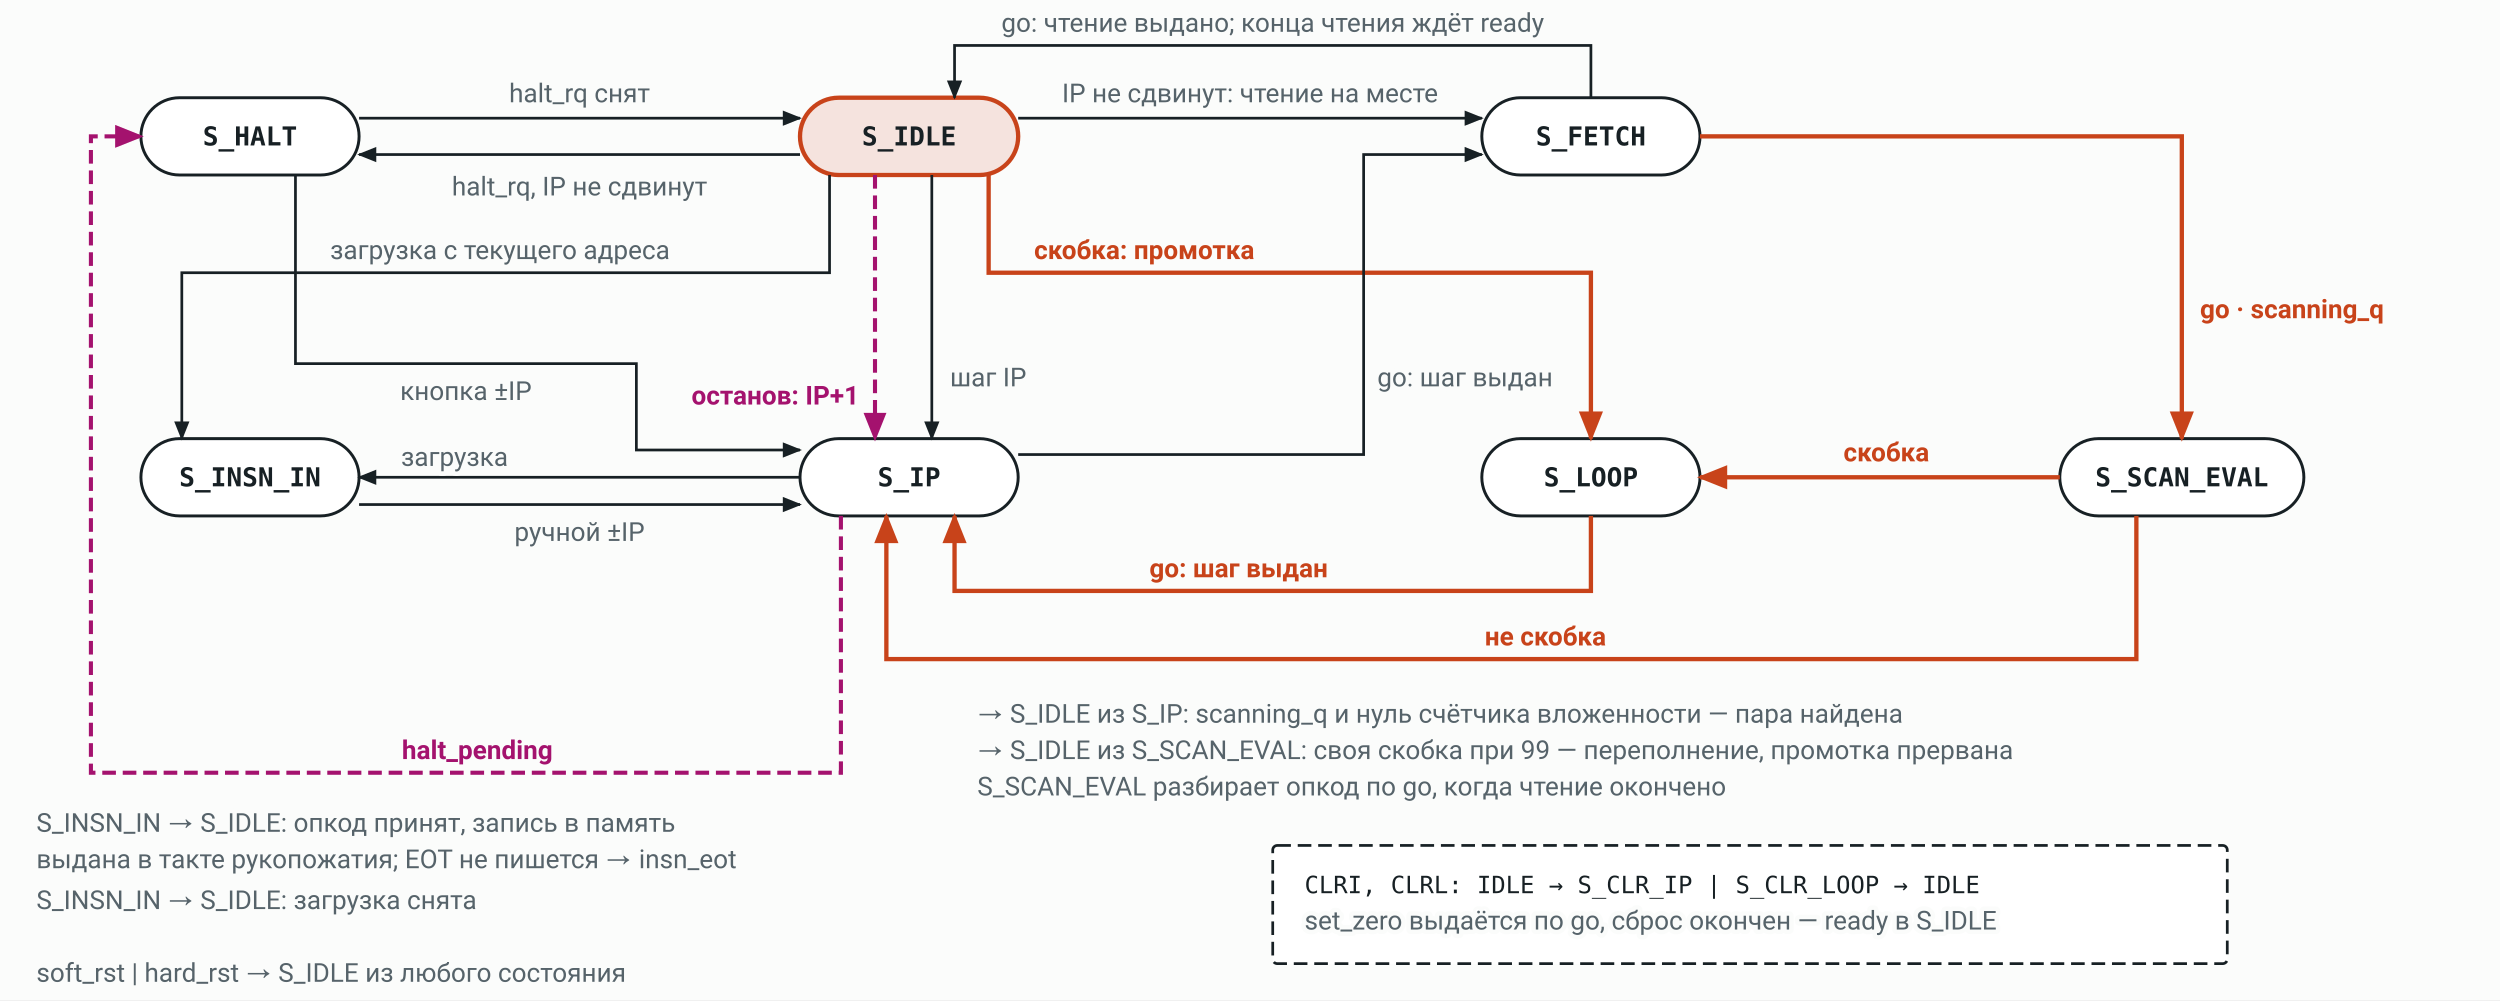
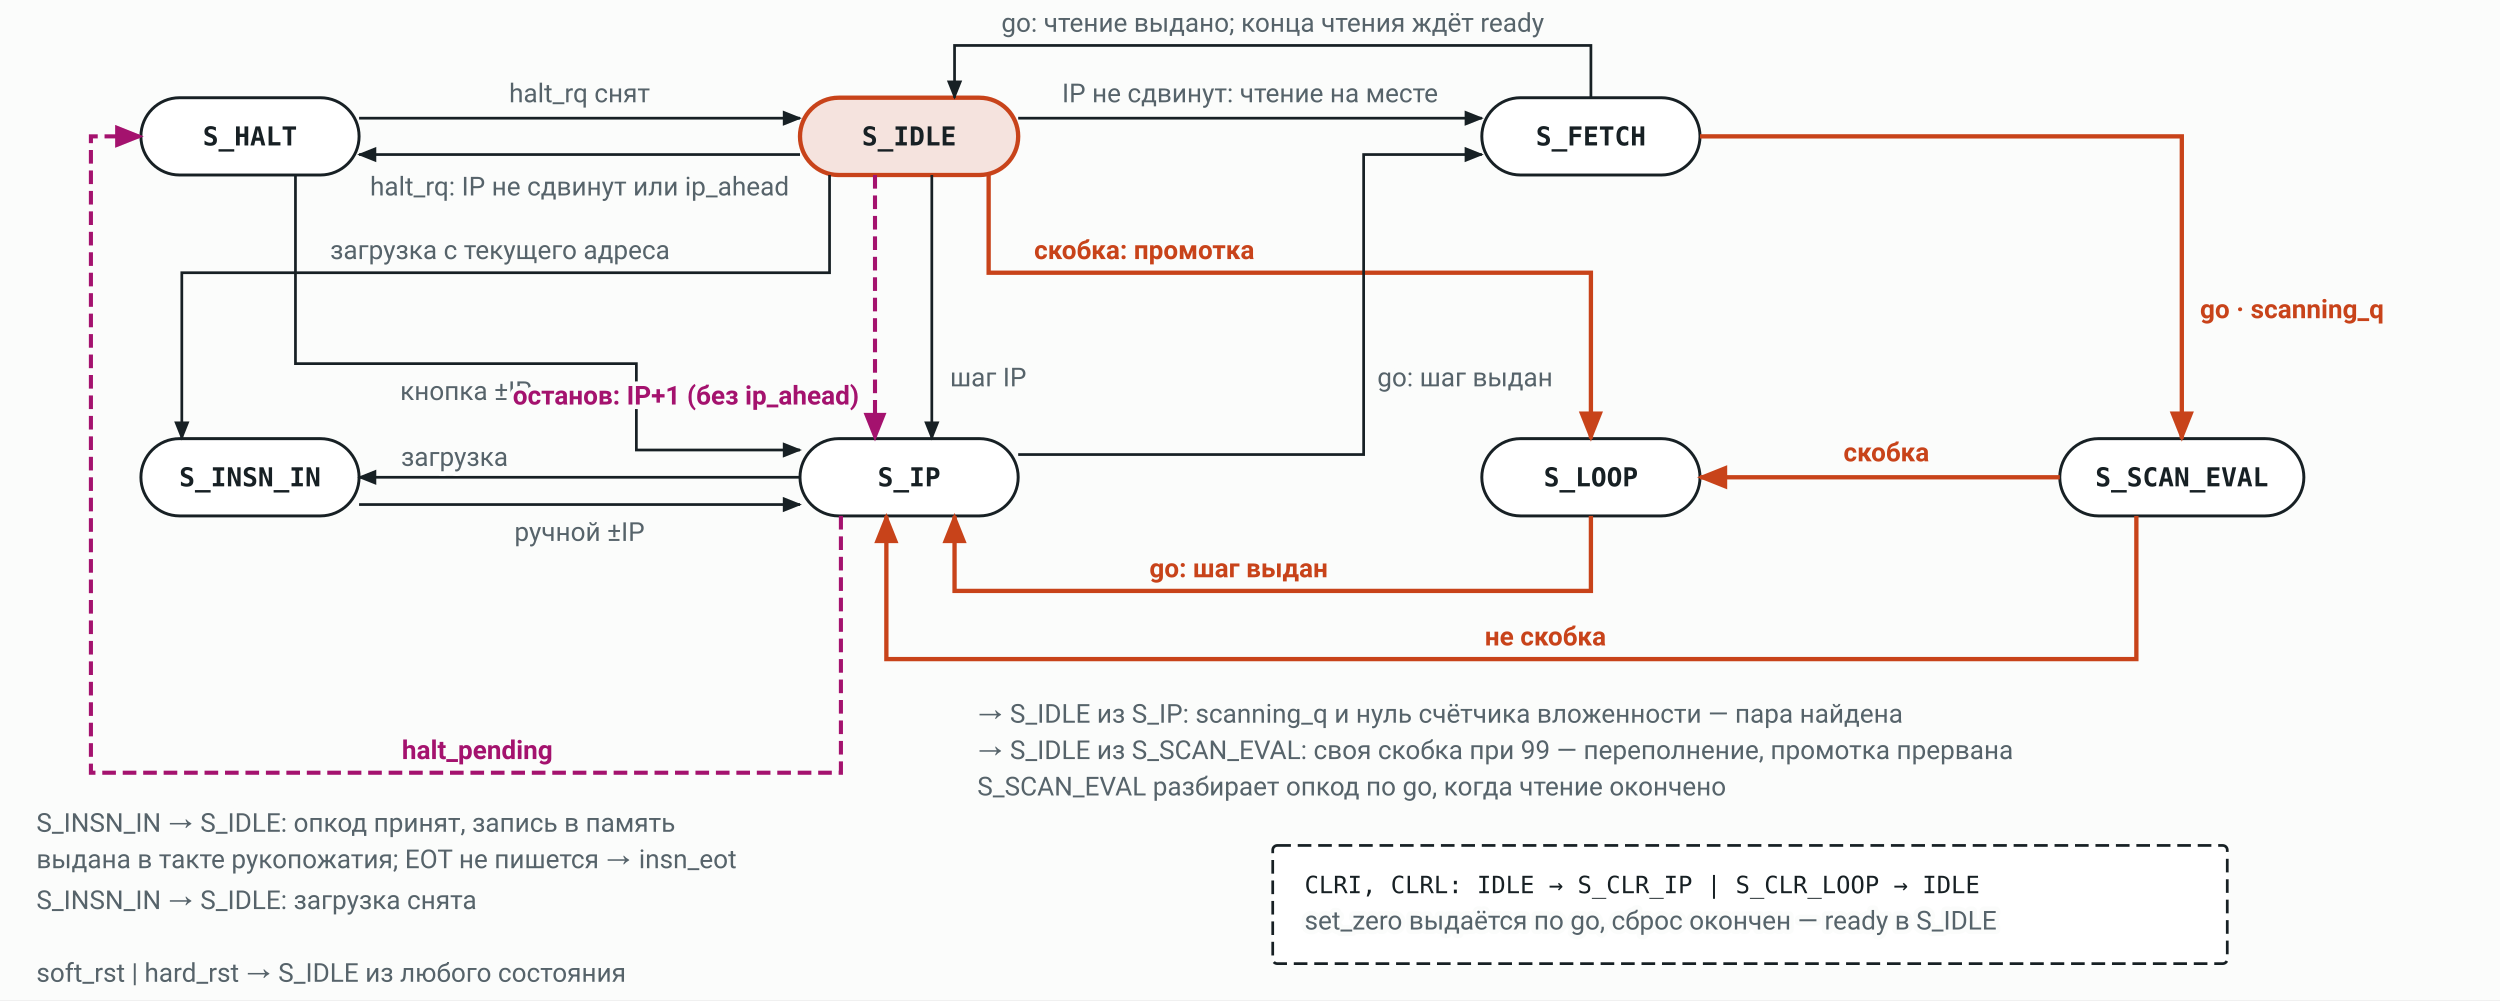
<svg xmlns="http://www.w3.org/2000/svg" viewBox="0 0 1100 440" width="1100" height="440" class="dg" role="img" aria-label="Автомат IpLine. Основной цикл: шаг IP, чтение опкода. Ветвь промотки: разбор скобки, шаг счётчика вложенности, снова шаг IP до парной скобки. Каждое состояние, выдающее операцию, ждёт go — готовности обоих счётчиков и памяти — и уходит в такте её приёма.">
  <style>
.dg { color: #172024; display: block; height: auto; color: #172024; }
.dg text { fill: currentColor; font-family: "PT Sans", "Segoe UI", Roboto, Helvetica, Arial, sans-serif; font-size: 11px; }
.dg .tt { font-family: "PT Sans Narrow", "Arial Narrow", "Roboto Condensed", Arial, sans-serif; font-weight: 700; font-size: 14px; letter-spacing: 0.02em; }
.dg .tm { font-family: "JetBrains Mono", "DejaVu Sans Mono", Consolas, "Liberation Mono", monospace; font-size: 10.5px; }
.dg .tl { fill: #56636a; font-size: 11.5px; }
.dg .tp { font-family: "JetBrains Mono", "DejaVu Sans Mono", Consolas, "Liberation Mono", monospace; font-size: 11px; }
.dg .tpi { font-family: "JetBrains Mono", "DejaVu Sans Mono", Consolas, "Liberation Mono", monospace; font-size: 10px; fill: #56636a; }
.dg .tn { fill: #56636a; font-size: 10.5px; }
.dg .tg { font-family: "JetBrains Mono", "DejaVu Sans Mono", Consolas, "Liberation Mono", monospace; font-size: 13px; font-weight: 700; }
.dg .ts { font-family: "JetBrains Mono", "DejaVu Sans Mono", Consolas, "Liberation Mono", monospace; font-size: 11.5px; font-weight: 600; }
.dg .tf { font-family: "PT Sans Narrow", "Arial Narrow", "Roboto Condensed", Arial, sans-serif; font-size: 13px; letter-spacing: 0.03em; fill: #56636a; }
.dg .tk { font-family: "PT Sans Narrow", "Arial Narrow", "Roboto Condensed", Arial, sans-serif; font-weight: 700; font-size: 14px; }
.dg .ti { font-family: "JetBrains Mono", "DejaVu Sans Mono", Consolas, "Liberation Mono", monospace; font-size: 8.5px; fill: #56636a; }
.dg .tnum { font-family: "JetBrains Mono", "DejaVu Sans Mono", Consolas, "Liberation Mono", monospace; font-size: 11px; font-weight: 700; fill: #c8431a; }
.dg .tacc { fill: #c8431a; font-weight: 700; font-size: 11.5px; }
.dg .blk { fill: #ffffff; stroke: currentColor; stroke-width: 1.2; }
.dg .blk-opt { fill: #ffffff; stroke: currentColor; stroke-width: 1.2; stroke-dasharray: 6 3; }
.dg .blk-acc { fill: rgba(200, 67, 26, 0.13); stroke: #c8431a; stroke-width: 1.6; }
.dg .frame { fill: none; stroke: #56636a; stroke-width: 1; stroke-dasharray: 2 4; }
.dg .w { fill: none; stroke: currentColor; stroke-width: 1.2; }
.dg .wd { fill: none; stroke: currentColor; stroke-width: 1.2; stroke-dasharray: 5 3; }
.dg .wacc { fill: none; stroke: #c8431a; stroke-width: 1.9; }
.dg .wbus { fill: none; stroke: currentColor; stroke-width: 3.2; }
.dg .wthin { fill: none; stroke: #56636a; stroke-width: 1; }
.dg .wv { fill: none; stroke: currentColor; stroke-width: 1.6; }
.dg .wvacc { fill: none; stroke: #c8431a; stroke-width: 2.1; }
.dg .grid { stroke: #c6cfcd; stroke-width: 1; }
.dg .ah { fill: currentColor; }
.dg .ahg { fill: #c8431a; }
.dg .ahw { fill: #a4126e; }
.dg .wwarn { fill: none; stroke: #a4126e; stroke-width: 1.8; stroke-dasharray: 6 3; }
.dg .twarn { fill: #a4126e; font-weight: 700; font-size: 11.5px; }
.dg .tl, .dg .tn, .dg .tacc, .dg .twarn { paint-order: stroke; stroke: #fbfcfb; stroke-width: 4px; stroke-linejoin: round; }
.dg .dot { fill: currentColor; }
.dg .dot-acc { fill: #c8431a; }
.dg .inv { fill: #ffffff; stroke: currentColor; stroke-width: 1.2; }
.dg .st { fill: #ffffff; stroke: currentColor; stroke-width: 1.3; }
.dg .st-acc { fill: rgba(200, 67, 26, 0.13); stroke: #c8431a; stroke-width: 1.9; }
.dg .st-dim { fill: #e3e9e8; stroke: #56636a; stroke-width: 1.1; stroke-dasharray: 4 3; }
.dg .anode { fill: #e3e9e8; stroke: #56636a; stroke-width: 1; }
.dg .kmain { fill: #ffffff; stroke: currentColor; stroke-width: 1.4; }
.dg .kga { fill: #ffffff; stroke: currentColor; stroke-width: 1.2; }
.dg .kgb { fill: #56636a; }
.dg .lit { fill: #c8431a; stroke: #c8431a; }
.dg .halo { fill: rgba(200, 67, 26, 0.13); }
.dg .tgt { fill: none; stroke: #c8431a; stroke-width: 1.3; stroke-dasharray: 3 3; }
.dg .seg { fill: #ffffff; stroke: currentColor; stroke-width: 1.1; }
.dg .seg-acc { fill: rgba(200, 67, 26, 0.13); stroke: #c8431a; stroke-width: 1.4; }
.dg .seg-off { fill: #e3e9e8; stroke: #56636a; stroke-width: 1; }
</style>
  <rect x="0" y="0" width="1100" height="440" fill="#fbfcfb" />
  <defs>
    <marker id="iplfsm-a" viewBox="0 0 10 10" refX="9" refY="5" markerWidth="7" markerHeight="7" orient="auto-start-reverse">
      <path d="M0,1 L10,5 L0,9 z" fill="#172024" stroke="none" stroke-width="0" class="ah" />
    </marker>
    <marker id="iplfsm-ag" viewBox="0 0 10 10" refX="9" refY="5" markerWidth="7" markerHeight="7" orient="auto-start-reverse">
      <path d="M0,1 L10,5 L0,9 z" fill="#c8431a" stroke="none" stroke-width="0" class="ahg" />
    </marker>
    <marker id="iplfsm-aw" viewBox="0 0 10 10" refX="9" refY="5" markerWidth="7" markerHeight="7" orient="auto-start-reverse">
      <path d="M0,1 L10,5 L0,9 z" fill="#a4126e" stroke="none" stroke-width="0" class="ahw" />
    </marker>
  </defs>
  <g transform="translate(0,0)">
    <rect x="62" y="43" width="96" height="34" rx="17" fill="#ffffff" stroke="#172024" stroke-width="1.3" class="st" />
    <text x="110" y="64" fill="#172024" font-size="11" font-family="sans-serif" class="ts" text-anchor="middle">S_HALT</text>
    <rect x="352" y="43" width="96" height="34" rx="17" fill="#f5ddd3" stroke="#c8431a" stroke-width="1.9" class="st-acc" />
    <text x="400" y="64" fill="#172024" font-size="11" font-family="sans-serif" class="ts" text-anchor="middle">S_IDLE</text>
    <rect x="652" y="43" width="96" height="34" rx="17" fill="#ffffff" stroke="#172024" stroke-width="1.3" class="st" />
    <text x="700" y="64" fill="#172024" font-size="11" font-family="sans-serif" class="ts" text-anchor="middle">S_FETCH</text>
    <rect x="62" y="193" width="96" height="34" rx="17" fill="#ffffff" stroke="#172024" stroke-width="1.3" class="st" />
    <text x="110" y="214" fill="#172024" font-size="11" font-family="sans-serif" class="ts" text-anchor="middle">S_INSN_IN</text>
    <rect x="352" y="193" width="96" height="34" rx="17" fill="#ffffff" stroke="#172024" stroke-width="1.3" class="st" />
    <text x="400" y="214" fill="#172024" font-size="11" font-family="sans-serif" class="ts" text-anchor="middle">S_IP</text>
    <rect x="652" y="193" width="96" height="34" rx="17" fill="#ffffff" stroke="#172024" stroke-width="1.3" class="st" />
    <text x="700" y="214" fill="#172024" font-size="11" font-family="sans-serif" class="ts" text-anchor="middle">S_LOOP</text>
    <rect x="906.3" y="193" width="107.4" height="34" rx="17" fill="#ffffff" stroke="#172024" stroke-width="1.3" class="st" />
    <text x="960" y="214" fill="#172024" font-size="11" font-family="sans-serif" class="ts" text-anchor="middle">S_SCAN_EVAL</text>
    <polyline points="158,52 352,52" fill="none" stroke="#172024" stroke-width="1.2" class="w" marker-end="url(#iplfsm-a)" />
    <text x="255" y="45" fill="#56636a" font-size="11" font-family="sans-serif" class="tl" text-anchor="middle">halt_rq снят</text>
    <polyline points="352,68 158,68" fill="none" stroke="#172024" stroke-width="1.2" class="w" marker-end="url(#iplfsm-a)" />
-     <text x="255" y="86" fill="#56636a" font-size="11" font-family="sans-serif" class="tl" text-anchor="middle">halt_rq, IP не сдвинут</text>
+     <text x="255" y="86" fill="#56636a" font-size="11" font-family="sans-serif" class="tl" text-anchor="middle">halt_rq: IP не сдвинут или ip_ahead</text>
    <polyline points="130,77 130,160 280,160 280,198 352,198" fill="none" stroke="#172024" stroke-width="1.2" class="w" marker-end="url(#iplfsm-a)" />
    <text x="205" y="176" fill="#56636a" font-size="11" font-family="sans-serif" class="tl" text-anchor="middle">кнопка ±IP</text>
    <polyline points="365,77 365,120 80,120 80,193" fill="none" stroke="#172024" stroke-width="1.2" class="w" marker-end="url(#iplfsm-a)" />
    <text x="220" y="114" fill="#56636a" font-size="11" font-family="sans-serif" class="tl" text-anchor="middle">загрузка с текущего адреса</text>
    <polyline points="385,77 385,193" fill="none" stroke="#a4126e" stroke-width="1.8" stroke-dasharray="5 3" class="wwarn" marker-end="url(#iplfsm-aw)" />
-     <text x="378" y="178" fill="#a4126e" font-size="11" font-family="sans-serif" class="twarn" text-anchor="end">останов: IP+1</text>
+     <text x="378" y="178" fill="#a4126e" font-size="11" font-family="sans-serif" class="twarn" text-anchor="end">останов: IP+1 (без ip_ahead)</text>
    <polyline points="410,77 410,193" fill="none" stroke="#172024" stroke-width="1.2" class="w" marker-end="url(#iplfsm-a)" />
    <text x="418" y="170" fill="#56636a" font-size="11" font-family="sans-serif" class="tl" text-anchor="start">шаг IP</text>
    <polyline points="435,77 435,120 700,120 700,193" fill="none" stroke="#c8431a" stroke-width="1.9" class="wacc" marker-end="url(#iplfsm-ag)" />
    <text x="455" y="114" fill="#c8431a" font-size="11" font-family="sans-serif" class="tacc" text-anchor="start">скобка: промотка</text>
    <polyline points="448,52 652,52" fill="none" stroke="#172024" stroke-width="1.2" class="w" marker-end="url(#iplfsm-a)" />
    <text x="550" y="45" fill="#56636a" font-size="11" font-family="sans-serif" class="tl" text-anchor="middle">IP не сдвинут: чтение на месте</text>
    <polyline points="448,200 600,200 600,68 652,68" fill="none" stroke="#172024" stroke-width="1.2" class="w" marker-end="url(#iplfsm-a)" />
    <text x="606" y="170" fill="#56636a" font-size="11" font-family="sans-serif" class="tl" text-anchor="start">go: шаг выдан</text>
    <polyline points="700,43 700,20 420,20 420,43" fill="none" stroke="#172024" stroke-width="1.2" class="w" marker-end="url(#iplfsm-a)" />
    <text x="560" y="14" fill="#56636a" font-size="11" font-family="sans-serif" class="tl" text-anchor="middle">go: чтение выдано; конца чтения ждёт ready</text>
    <polyline points="748,60 960,60 960,193" fill="none" stroke="#c8431a" stroke-width="1.9" class="wacc" marker-end="url(#iplfsm-ag)" />
    <text x="968" y="140" fill="#c8431a" font-size="11" font-family="sans-serif" class="tacc" text-anchor="start">go · scanning_q</text>
    <polyline points="906.3,210 748,210" fill="none" stroke="#c8431a" stroke-width="1.9" class="wacc" marker-end="url(#iplfsm-ag)" />
    <text x="830" y="203" fill="#c8431a" font-size="11" font-family="sans-serif" class="tacc" text-anchor="middle">скобка</text>
    <polyline points="940,227 940,290 390,290 390,227" fill="none" stroke="#c8431a" stroke-width="1.9" class="wacc" marker-end="url(#iplfsm-ag)" />
    <text x="680" y="284" fill="#c8431a" font-size="11" font-family="sans-serif" class="tacc" text-anchor="middle">не скобка</text>
    <polyline points="700,227 700,260 420,260 420,227" fill="none" stroke="#c8431a" stroke-width="1.9" class="wacc" marker-end="url(#iplfsm-ag)" />
    <text x="545" y="254" fill="#c8431a" font-size="11" font-family="sans-serif" class="tacc" text-anchor="middle">go: шаг выдан</text>
    <text x="430" y="318" fill="#56636a" font-size="11" font-family="sans-serif" class="tl" text-anchor="start">→ S_IDLE из S_IP: scanning_q и нуль счётчика вложенности — пара найдена</text>
    <text x="430" y="334" fill="#56636a" font-size="11" font-family="sans-serif" class="tl" text-anchor="start">→ S_IDLE из S_SCAN_EVAL: своя скобка при 99 — переполнение, промотка прервана</text>
    <text x="430" y="350" fill="#56636a" font-size="11" font-family="sans-serif" class="tl" text-anchor="start">S_SCAN_EVAL разбирает опкод по go, когда чтение окончено</text>
    <polyline points="352,210 158,210" fill="none" stroke="#172024" stroke-width="1.2" class="w" marker-end="url(#iplfsm-a)" />
    <text x="200" y="205" fill="#56636a" font-size="11" font-family="sans-serif" class="tl" text-anchor="middle">загрузка</text>
    <polyline points="158,222 352,222" fill="none" stroke="#172024" stroke-width="1.2" class="w" marker-end="url(#iplfsm-a)" />
    <text x="255" y="238" fill="#56636a" font-size="11" font-family="sans-serif" class="tl" text-anchor="middle">ручной ±IP</text>
    <polyline points="370,227 370,340 40,340 40,60 62,60" fill="none" stroke="#a4126e" stroke-width="1.8" stroke-dasharray="5 3" class="wwarn" marker-end="url(#iplfsm-aw)" />
    <text x="210" y="334" fill="#a4126e" font-size="11" font-family="sans-serif" class="twarn" text-anchor="middle">halt_pending</text>
    <text x="16" y="366" fill="#56636a" font-size="11" font-family="sans-serif" class="tl" text-anchor="start">S_INSN_IN → S_IDLE: опкод принят, запись в память</text>
    <text x="16" y="382" fill="#56636a" font-size="11" font-family="sans-serif" class="tl" text-anchor="start">выдана в такте рукопожатия; EOT не пишется → insn_eot</text>
    <text x="16" y="400" fill="#56636a" font-size="11" font-family="sans-serif" class="tl" text-anchor="start">S_INSN_IN → S_IDLE: загрузка снята</text>
    <rect x="560" y="372" width="420" height="52" rx="2" fill="#ffffff" stroke="#172024" stroke-width="1.2" class="blk-opt" />
    <text x="574" y="393" fill="#172024" font-size="11" font-family="sans-serif" class="tm" text-anchor="start">CLRI, CLRL: IDLE → S_CLR_IP | S_CLR_LOOP → IDLE</text>
    <text x="574" y="409" fill="#56636a" font-size="11" font-family="sans-serif" class="tl" text-anchor="start">set_zero выдаётся по go, сброс окончен — ready в S_IDLE</text>
    <text x="16" y="432" fill="#56636a" font-size="11" font-family="sans-serif" class="tl" text-anchor="start">soft_rst | hard_rst → S_IDLE из любого состояния</text>
  </g>
</svg>
